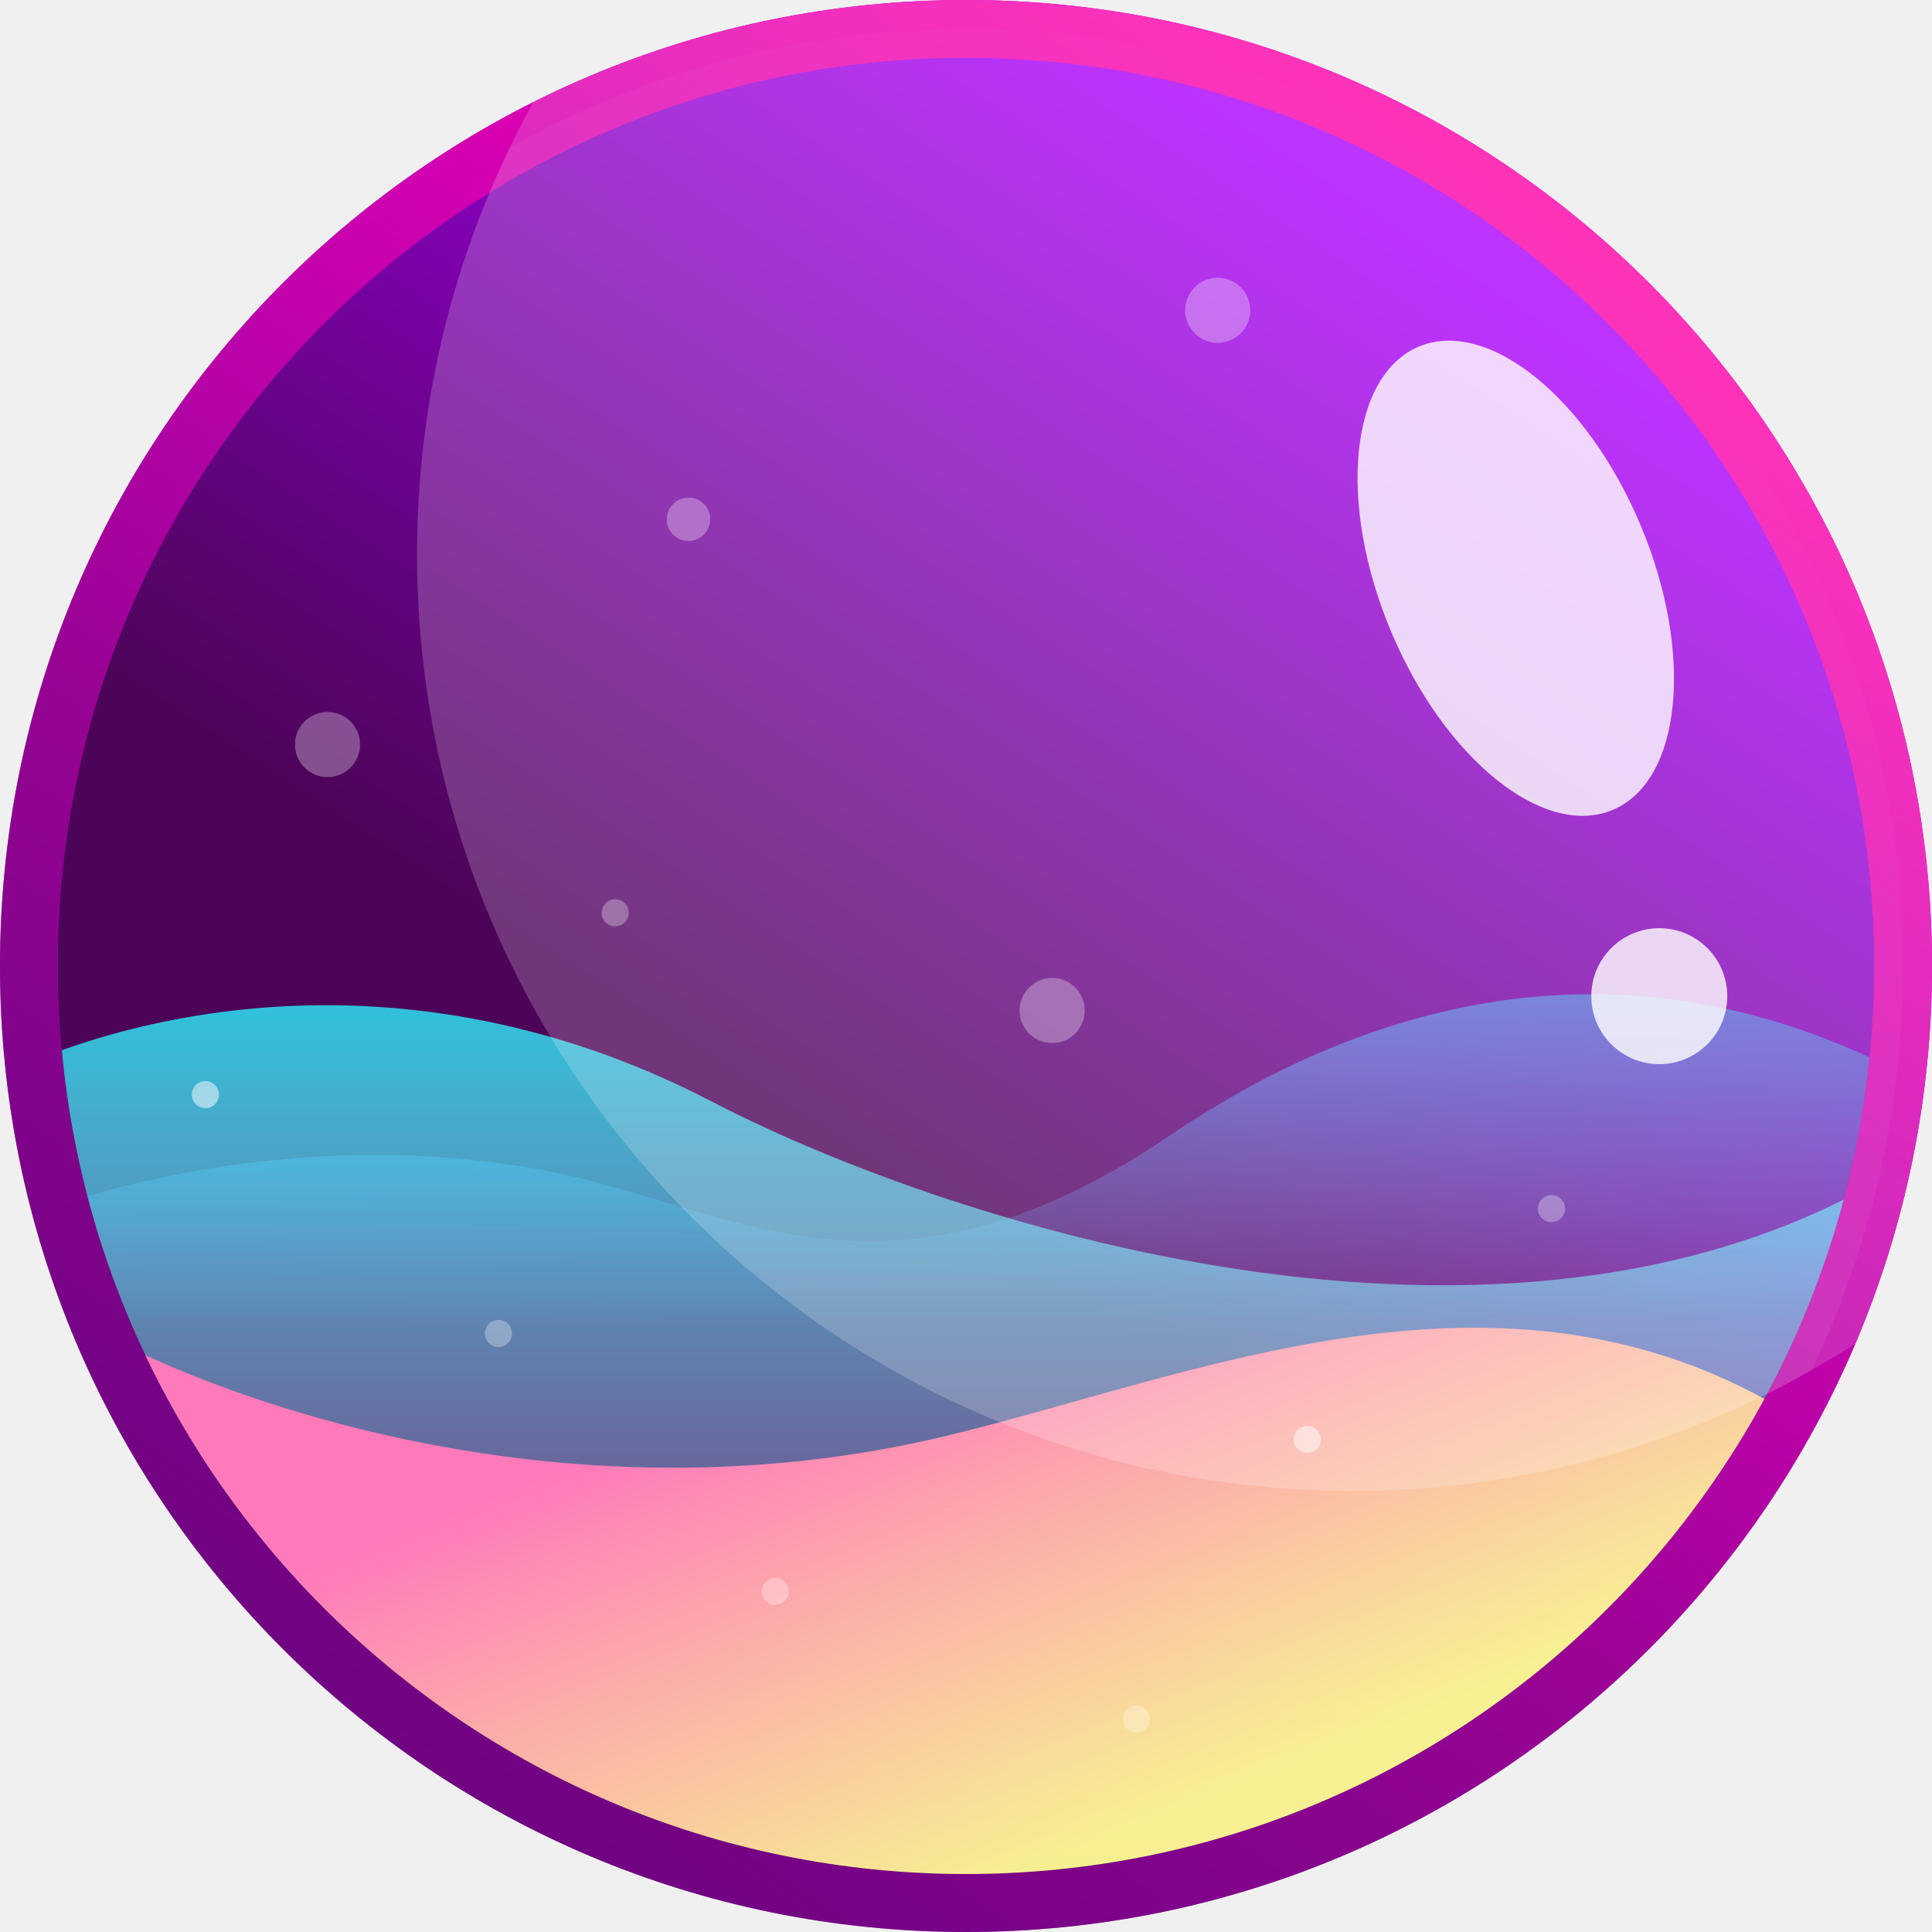
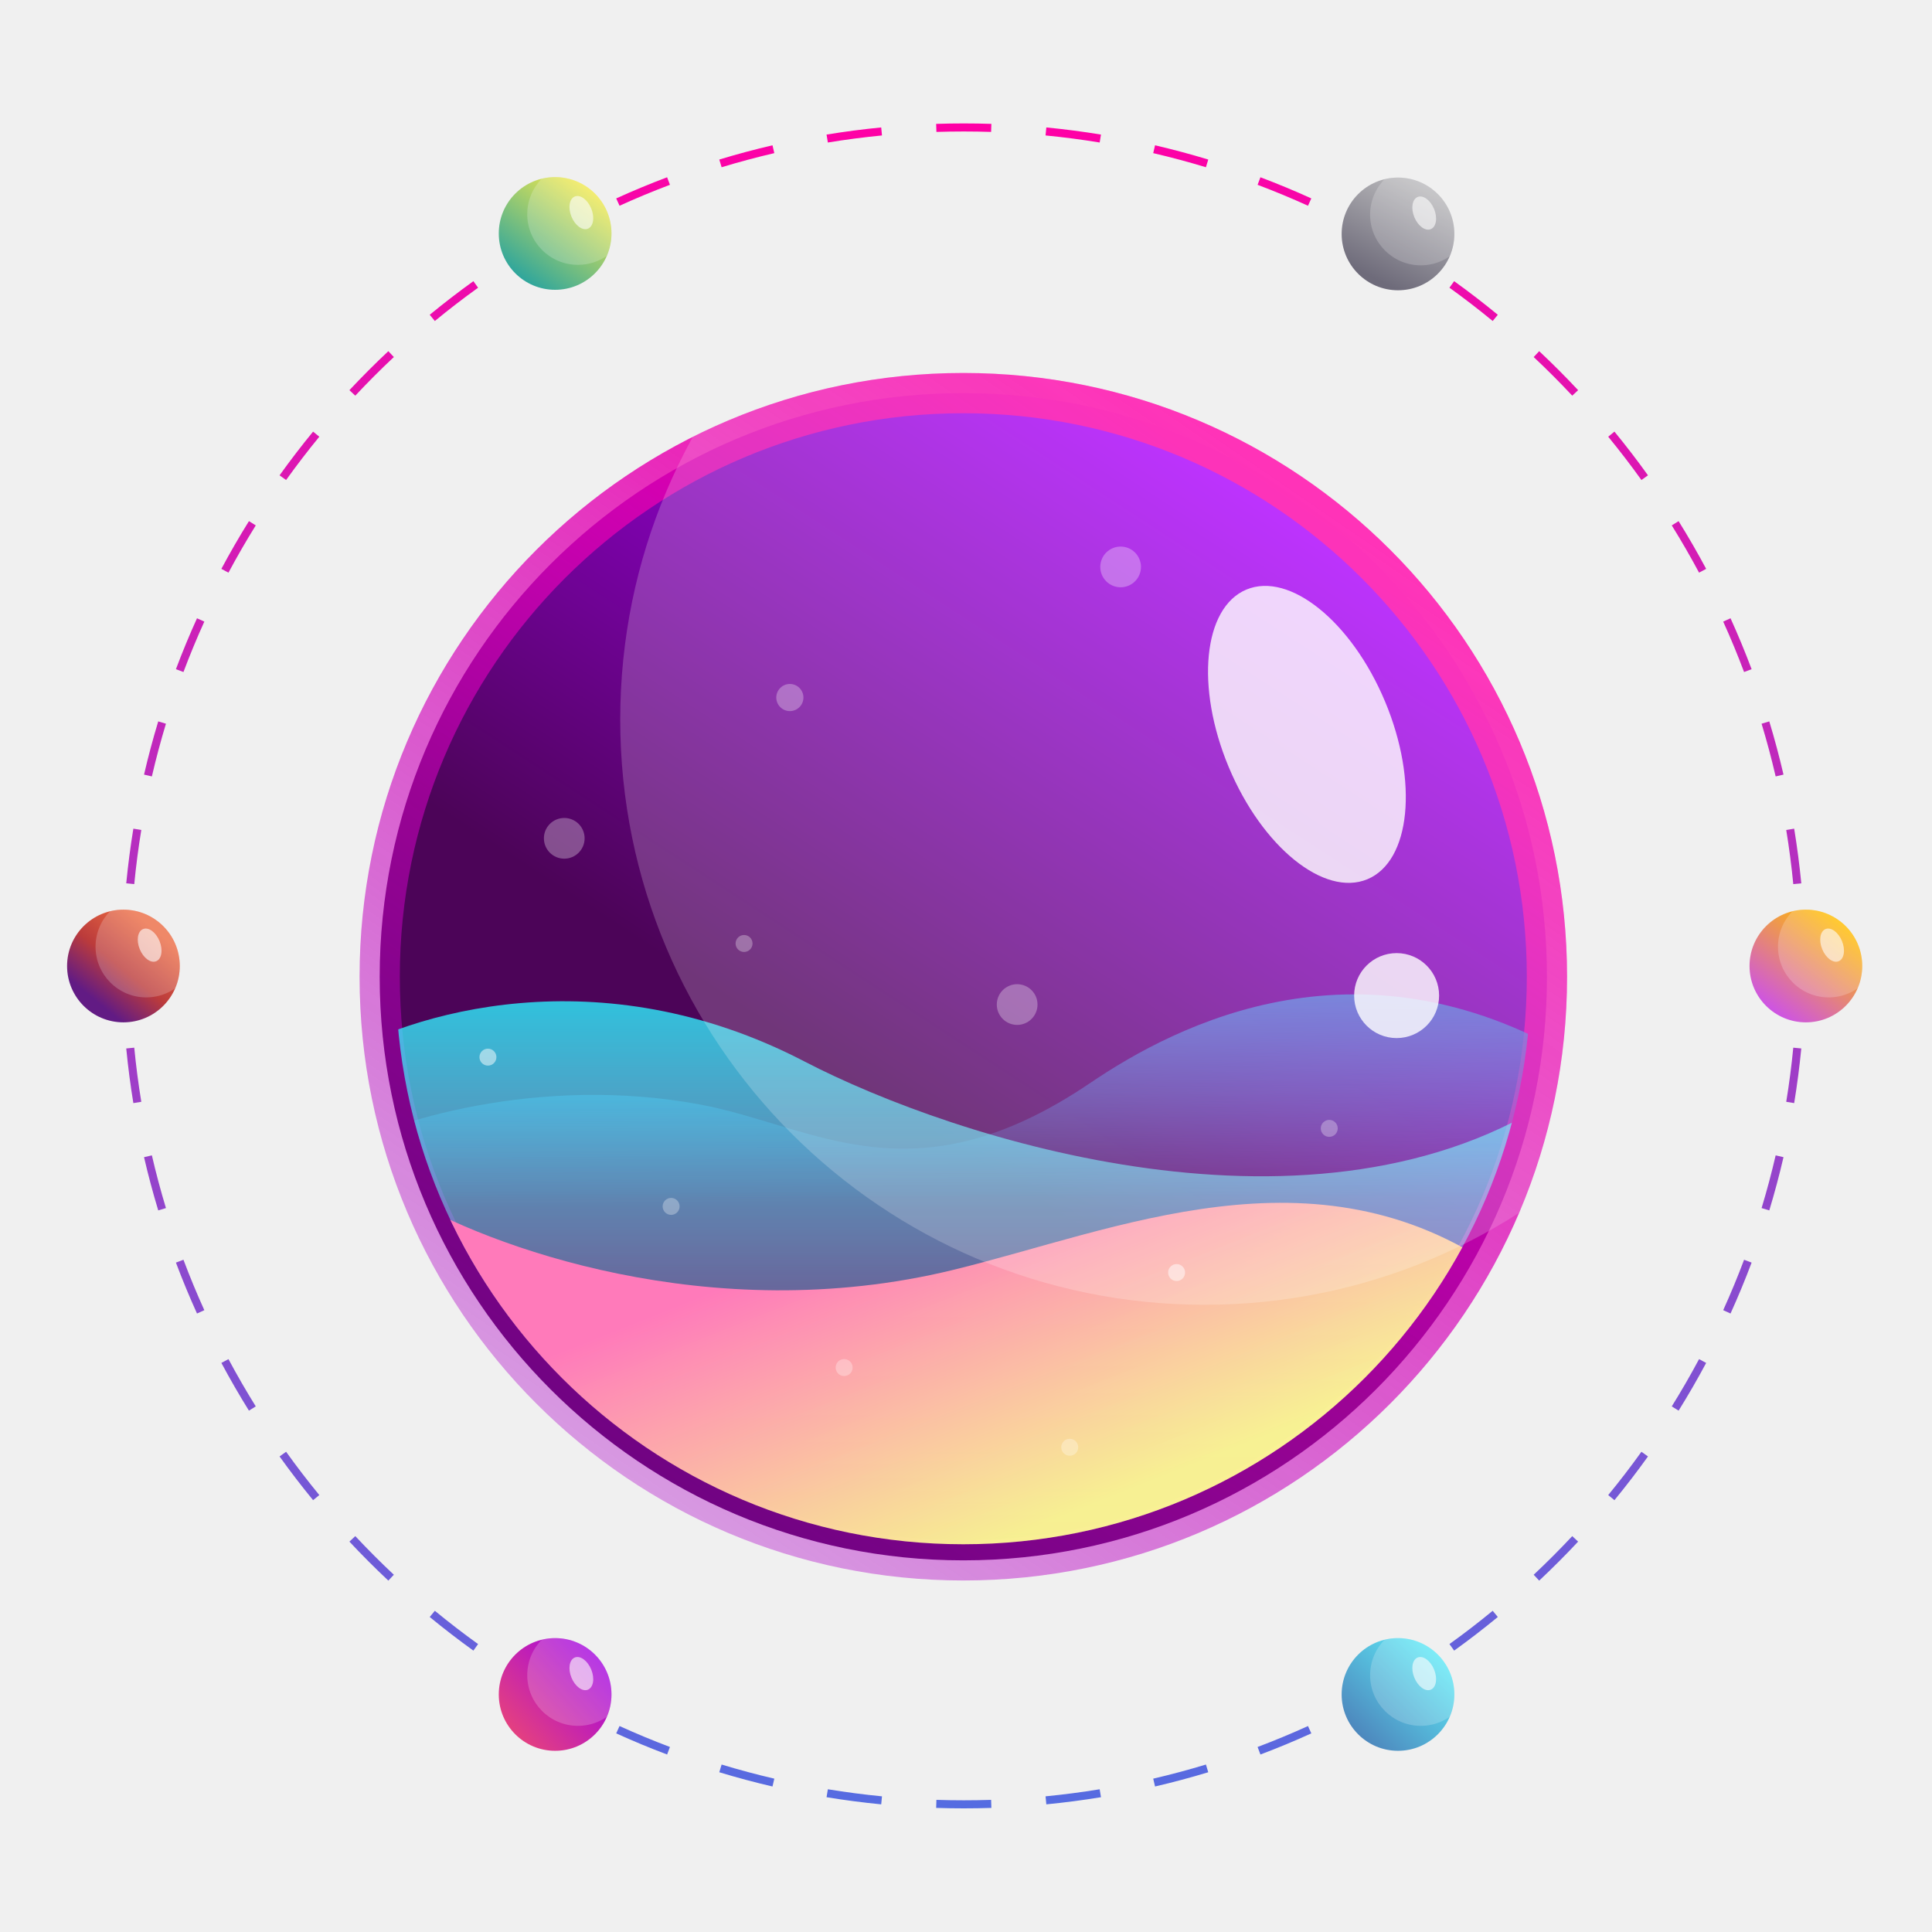
- <svg xmlns="http://www.w3.org/2000/svg" width="500" height="500" viewBox="0 0 500 500" fill="none">
-   <path d="M500 250C500 388.071 388.071 500 250 500C111.929 500 0 388.071 0 250C0 111.929 111.929 0 250 0C388.071 0 500 111.929 500 250Z" fill="url(#paint0_linear_102_218)" />
-   <path fill-rule="evenodd" clip-rule="evenodd" d="M250 485C379.787 485 485 379.787 485 250C485 120.213 379.787 15 250 15C120.213 15 15 120.213 15 250C15 379.787 120.213 485 250 485ZM250 500C388.071 500 500 388.071 500 250C500 111.929 388.071 0 250 0C111.929 0 0 111.929 0 250C0 388.071 111.929 500 250 500Z" fill="url(#paint1_linear_102_218)" />
-   <circle cx="250" cy="250" r="235" fill="url(#paint2_linear_102_218)" />
-   <mask id="mask0_102_218" style="mask-type:alpha" maskUnits="userSpaceOnUse" x="15" y="15" width="470" height="470">
-     <circle cx="250" cy="250" r="235" fill="url(#paint3_linear_102_218)" />
+ <svg xmlns="http://www.w3.org/2000/svg" width="720" height="720" viewBox="0 0 720 720" fill="none">
+   <path fill-rule="evenodd" clip-rule="evenodd" d="M672.611 370.249L669.613 370.153C669.722 366.769 669.777 363.371 669.777 359.96C669.777 356.549 669.722 353.151 669.613 349.767L672.611 349.671C672.721 353.087 672.777 356.517 672.777 359.96C672.777 363.403 672.721 366.833 672.611 370.249ZM671.29 329.192L668.304 329.482C667.644 322.69 666.766 315.963 665.677 309.307L668.637 308.823C669.737 315.543 670.624 322.335 671.29 329.192ZM664.657 288.672L661.735 289.35C660.197 282.718 658.447 276.168 656.493 269.706L659.364 268.838C661.337 275.362 663.104 281.976 664.657 288.672ZM652.775 249.388L649.966 250.444C647.573 244.077 644.977 237.81 642.186 231.65L644.919 230.412C647.737 236.632 650.358 242.96 652.775 249.388ZM635.836 211.998L633.191 213.413C629.987 207.422 626.593 201.548 623.017 195.8L625.565 194.215C629.175 200.019 632.602 205.949 635.836 211.998ZM614.153 177.141L611.715 178.889C607.761 173.372 603.632 167.991 599.335 162.752L601.655 160.849C605.993 166.138 610.162 171.572 614.153 177.141ZM588.121 145.403L585.93 147.453C581.297 142.5 576.504 137.699 571.559 133.058L573.612 130.87C578.604 135.556 583.443 140.403 588.121 145.403ZM558.189 117.311L556.282 119.627C551.05 115.322 545.675 111.184 540.166 107.222L541.917 104.786C547.48 108.786 552.906 112.964 558.189 117.311ZM524.861 93.348L523.272 95.893C517.529 92.308 511.66 88.906 505.674 85.694L507.092 83.051C513.137 86.293 519.062 89.729 524.861 93.348ZM488.691 73.944L487.45 76.675C481.293 73.876 475.029 71.272 468.666 68.872L469.724 66.065C476.15 68.489 482.475 71.118 488.691 73.944ZM450.281 59.456L449.41 62.327C442.95 60.366 436.401 58.611 429.771 57.068L430.451 54.146C437.146 55.704 443.758 57.476 450.281 59.456ZM410.304 50.153L409.818 53.113C403.162 52.021 396.436 51.14 389.645 50.478L389.936 47.492C396.792 48.16 403.584 49.05 410.304 50.153ZM369.457 46.166L369.36 49.164C365.976 49.055 362.578 49 359.168 49C355.757 49 352.359 49.055 348.975 49.164L348.879 46.166C352.295 46.056 355.725 46 359.168 46C362.611 46 366.041 46.056 369.457 46.166ZM328.4 47.492L328.691 50.478C321.9 51.14 315.173 52.021 308.518 53.113L308.032 50.153C314.752 49.05 321.543 48.16 328.4 47.492ZM287.885 54.146L288.564 57.068C281.934 58.611 275.385 60.366 268.926 62.327L268.055 59.456C274.577 57.476 281.19 55.704 287.885 54.146ZM248.611 66.065L249.67 68.872C243.307 71.272 237.043 73.876 230.886 76.675L229.644 73.944C235.861 71.118 242.186 68.489 248.611 66.065ZM211.243 83.051L212.661 85.694C206.675 88.906 200.807 92.308 195.063 95.893L193.475 93.348C199.274 89.729 205.199 86.293 211.243 83.051ZM176.419 104.786L178.17 107.222C172.66 111.184 167.285 115.322 162.053 119.627L160.147 117.311C165.429 112.964 170.856 108.786 176.419 104.786ZM144.724 130.87L146.777 133.058C141.832 137.699 137.039 142.5 132.406 147.453L130.215 145.403C134.892 140.403 139.731 135.556 144.724 130.87ZM116.681 160.849L119.001 162.752C114.704 167.99 110.574 173.372 106.621 178.889L104.183 177.141C108.174 171.572 112.343 166.138 116.681 160.849ZM92.771 194.215L95.318 195.8C91.742 201.548 88.349 207.422 85.145 213.413L82.499 211.998C85.734 205.949 89.161 200.019 92.771 194.215ZM73.417 230.412L76.15 231.65C73.359 237.81 70.763 244.077 68.369 250.444L65.561 249.388C67.978 242.96 70.599 236.632 73.417 230.412ZM58.972 268.838L61.843 269.706C59.889 276.168 58.139 282.718 56.601 289.35L53.678 288.673C55.231 281.976 56.998 275.362 58.972 268.838ZM49.698 308.823L52.659 309.307C51.57 315.963 50.692 322.69 50.032 329.482L47.046 329.192C47.712 322.335 48.599 315.543 49.698 308.823ZM45.724 349.671C45.614 353.087 45.559 356.517 45.559 359.96C45.559 363.403 45.614 366.833 45.724 370.249L48.723 370.153C48.614 366.769 48.559 363.371 48.559 359.96C48.559 356.549 48.614 353.151 48.723 349.767L45.724 349.671ZM47.046 390.728L50.032 390.438C50.692 397.23 51.57 403.957 52.659 410.613L49.698 411.097C48.599 404.377 47.712 397.585 47.046 390.728ZM53.678 431.247L56.601 430.57C58.139 437.201 59.889 443.752 61.843 450.213L58.972 451.082C56.998 444.558 55.231 437.944 53.678 431.247ZM65.561 470.532L68.369 469.476C70.763 475.843 73.359 482.11 76.15 488.27L73.417 489.508C70.599 483.288 67.978 476.96 65.561 470.532ZM82.499 507.922L85.145 506.507C88.349 512.498 91.742 518.372 95.318 524.12L92.771 525.705C89.16 519.901 85.734 513.97 82.499 507.922ZM104.183 542.779L106.621 541.031C110.574 546.548 114.704 551.929 119.001 557.168L116.681 559.07C112.343 553.782 108.174 548.348 104.183 542.779ZM130.215 574.517L132.406 572.467C137.039 577.42 141.832 582.221 146.776 586.862L144.723 589.049C139.731 584.364 134.892 579.517 130.215 574.517ZM160.147 602.609L162.053 600.292C167.285 604.598 172.66 608.736 178.17 612.698L176.419 615.134C170.856 611.134 165.429 606.956 160.147 602.609ZM193.475 626.572L195.063 624.027C200.807 627.612 206.675 631.014 212.661 634.226L211.243 636.869C205.199 633.626 199.274 630.191 193.475 626.572ZM229.644 645.976L230.886 643.245C237.043 646.044 243.307 648.647 249.67 651.048L248.611 653.855C242.186 651.431 235.861 648.802 229.644 645.976ZM268.055 660.464L268.926 657.593C275.385 659.554 281.934 661.309 288.565 662.852L287.885 665.774C281.19 664.216 274.577 662.444 268.055 660.464ZM308.032 669.767L308.518 666.807C315.173 667.899 321.9 668.78 328.691 669.442L328.4 672.428C321.544 671.76 314.752 670.87 308.032 669.767ZM348.879 673.754L348.975 670.756C352.359 670.865 355.757 670.92 359.168 670.92C362.579 670.92 365.976 670.865 369.36 670.756L369.457 673.754C366.041 673.864 362.611 673.92 359.168 673.92C355.725 673.92 352.295 673.864 348.879 673.754ZM389.936 672.428L389.645 669.442C396.436 668.78 403.162 667.899 409.818 666.807L410.304 669.767C403.584 670.87 396.792 671.76 389.936 672.428ZM430.451 665.774L429.771 662.852C436.401 661.309 442.95 659.554 449.41 657.593L450.281 660.464C443.758 662.443 437.146 664.216 430.451 665.774ZM469.724 653.855L468.666 651.048C475.029 648.647 481.293 646.044 487.45 643.245L488.691 645.976C482.475 648.802 476.15 651.431 469.724 653.855ZM507.092 636.869L505.674 634.226C511.66 631.014 517.529 627.612 523.272 624.027L524.861 626.572C519.062 630.191 513.137 633.626 507.092 636.869ZM541.917 615.134L540.166 612.698C545.675 608.736 551.05 604.598 556.282 600.292L558.189 602.609C552.906 606.956 547.48 611.134 541.917 615.134ZM573.612 589.049L571.559 586.862C576.504 582.221 581.297 577.42 585.93 572.467L588.121 574.517C583.443 579.517 578.604 584.364 573.612 589.049ZM601.654 559.071L599.335 557.168C603.632 551.929 607.761 546.548 611.715 541.031L614.153 542.779C610.162 548.348 605.993 553.782 601.654 559.071ZM625.565 525.705L623.017 524.12C626.593 518.372 629.987 512.498 633.191 506.507L635.836 507.922C632.602 513.97 629.175 519.901 625.565 525.705ZM644.919 489.508L642.186 488.27C644.977 482.11 647.573 475.843 649.966 469.476L652.775 470.532C650.358 476.96 647.737 483.288 644.919 489.508ZM659.364 451.082L656.493 450.213C658.447 443.752 660.197 437.201 661.735 430.57L664.657 431.247C663.104 437.944 661.337 444.558 659.364 451.082ZM668.637 411.097L665.677 410.613C666.766 403.957 667.644 397.23 668.304 390.438L671.29 390.728C670.624 397.585 669.737 404.377 668.637 411.097Z" fill="url(#paint0_linear_501_41)" />
+   <circle cx="520.993" cy="87.178" r="21" fill="url(#paint1_linear_501_41)" />
+   <mask id="mask0_501_41" style="mask-type:alpha" maskUnits="userSpaceOnUse" x="499" y="66" width="43" height="43">
+     <circle cx="520.993" cy="87.178" r="21" fill="url(#paint2_linear_501_41)" />
  </mask>
-   <g mask="url(#mask0_102_218)">
-     <path d="M141.18 302.949C74.492 290.449 11.593 309.85 -10.763 323.262C5.303 473.264 165.936 499.827 241.213 504.515C417.634 506.702 492.304 360.111 507.587 286.542C415.739 229.041 337.961 270.006 302.596 293.964C229.088 343.764 188.165 311.756 141.18 302.949Z" fill="url(#paint4_linear_102_218)" />
+   <g mask="url(#mask0_501_41)">
+     <circle opacity="0.2" cx="529.484" cy="79.998" r="18.882" fill="white" />
+   </g>
+   <ellipse opacity="0.6" cx="530.764" cy="79.405" rx="3.984" ry="6.474" transform="rotate(-22.2219 530.764 79.4046)" fill="white" />
+   <circle cx="520.993" cy="631.473" r="21" fill="url(#paint3_linear_501_41)" />
+   <mask id="mask1_501_41" style="mask-type:alpha" maskUnits="userSpaceOnUse" x="499" y="610" width="43" height="43">
+     <circle cx="520.993" cy="631.473" r="21" fill="url(#paint4_linear_501_41)" />
+   </mask>
+   <g mask="url(#mask1_501_41)">
+     <circle opacity="0.2" cx="529.484" cy="624.292" r="18.882" fill="white" />
+   </g>
+   <ellipse opacity="0.6" cx="530.764" cy="623.699" rx="3.984" ry="6.474" transform="rotate(-22.2219 530.764 623.699)" fill="white" />
+   <circle cx="206.882" cy="87" r="21" fill="url(#paint5_linear_501_41)" />
+   <mask id="mask2_501_41" style="mask-type:alpha" maskUnits="userSpaceOnUse" x="185" y="66" width="43" height="42">
+     <circle cx="206.882" cy="87" r="21" fill="url(#paint6_linear_501_41)" />
+   </mask>
+   <g mask="url(#mask2_501_41)">
+     <circle opacity="0.2" cx="215.373" cy="79.819" r="18.882" fill="white" />
+   </g>
+   <ellipse opacity="0.6" cx="216.654" cy="79.226" rx="3.984" ry="6.474" transform="rotate(-22.2219 216.654 79.2262)" fill="white" />
+   <circle cx="46" cy="360" r="21" fill="url(#paint7_linear_501_41)" />
+   <mask id="mask3_501_41" style="mask-type:alpha" maskUnits="userSpaceOnUse" x="25" y="339" width="42" height="42">
+     <circle cx="46" cy="360" r="21" fill="url(#paint8_linear_501_41)" />
+   </mask>
+   <g mask="url(#mask3_501_41)">
+     <circle opacity="0.2" cx="54.491" cy="352.819" r="18.882" fill="white" />
+   </g>
+   <ellipse opacity="0.6" cx="55.771" cy="352.226" rx="3.984" ry="6.474" transform="rotate(-22.2219 55.7711 352.226)" fill="white" />
+   <circle cx="206.882" cy="631.473" r="21" fill="url(#paint9_linear_501_41)" />
+   <mask id="mask4_501_41" style="mask-type:alpha" maskUnits="userSpaceOnUse" x="185" y="610" width="43" height="43">
+     <circle cx="206.882" cy="631.473" r="21" fill="url(#paint10_linear_501_41)" />
+   </mask>
+   <g mask="url(#mask4_501_41)">
+     <circle opacity="0.2" cx="215.373" cy="624.292" r="18.882" fill="white" />
+   </g>
+   <ellipse opacity="0.6" cx="216.654" cy="623.699" rx="3.984" ry="6.474" transform="rotate(-22.2219 216.654 623.699)" fill="white" />
+   <circle cx="673" cy="360" r="21" fill="url(#paint11_linear_501_41)" />
+   <mask id="mask5_501_41" style="mask-type:alpha" maskUnits="userSpaceOnUse" x="652" y="339" width="42" height="42">
+     <circle cx="673" cy="360" r="21" fill="url(#paint12_linear_501_41)" />
+   </mask>
+   <g mask="url(#mask5_501_41)">
+     <circle opacity="0.2" cx="681.491" cy="352.819" r="18.882" fill="white" />
+   </g>
+   <ellipse opacity="0.6" cx="682.771" cy="352.227" rx="3.984" ry="6.474" transform="rotate(-22.2219 682.771 352.227)" fill="white" />
+   <circle cx="359" cy="364" r="217.5" fill="url(#paint13_linear_501_41)" stroke="url(#paint14_linear_501_41)" stroke-width="15" />
+   <mask id="mask6_501_41" style="mask-type:alpha" maskUnits="userSpaceOnUse" x="147" y="152" width="424" height="424">
+     <circle cx="359" cy="364" r="211.5" fill="url(#paint15_linear_501_41)" />
+   </mask>
+   <g mask="url(#mask6_501_41)">
+     <path d="M261.062 411.654C201.042 400.404 144.433 417.865 124.313 429.936C138.772 564.938 283.342 588.845 351.091 593.063C509.87 595.032 577.073 463.1 590.828 396.888C508.165 345.137 438.165 382.005 406.336 403.568C340.178 448.388 303.348 419.58 261.062 411.654Z" fill="url(#paint16_linear_501_41)" />
  </g>
  <g opacity="0.8">
-     <mask id="mask1_102_218" style="mask-type:alpha" maskUnits="userSpaceOnUse" x="15" y="15" width="470" height="470">
-       <circle cx="250" cy="250" r="235" fill="url(#paint5_linear_102_218)" />
+     <mask id="mask7_501_41" style="mask-type:alpha" maskUnits="userSpaceOnUse" x="147" y="152" width="424" height="424">
+       <circle cx="359" cy="364" r="211.5" fill="url(#paint17_linear_501_41)" />
    </mask>
-     <g mask="url(#mask1_102_218)">
-       <path d="M184.145 285.048C99.509 241.069 20.61 264.679 -12.168 285.048C0.756 468.226 173.024 508.402 257.543 505.592C430.888 521.887 489.208 374.717 496.7 299.095C396.964 365.961 246.773 317.591 184.145 285.048Z" fill="url(#paint6_linear_102_218)" />
+     <g mask="url(#mask7_501_41)">
+       <path d="M299.731 395.543C223.559 355.962 152.549 377.211 123.049 395.543C134.681 560.404 289.722 596.562 365.789 594.033C521.799 608.699 574.288 476.246 581.03 408.186C491.267 468.365 356.096 424.832 299.731 395.543Z" fill="url(#paint18_linear_501_41)" />
    </g>
  </g>
-   <mask id="mask2_102_218" style="mask-type:alpha" maskUnits="userSpaceOnUse" x="15" y="15" width="470" height="470">
-     <circle cx="250" cy="250" r="235" fill="url(#paint7_linear_102_218)" />
+   <mask id="mask8_501_41" style="mask-type:alpha" maskUnits="userSpaceOnUse" x="147" y="152" width="424" height="424">
+     <circle cx="359" cy="364" r="211.5" fill="url(#paint19_linear_501_41)" />
  </mask>
-   <g mask="url(#mask2_102_218)">
-     <path d="M245.602 371.439C145.023 395.882 52.45 361.255 18.737 340.886C69.588 472.37 191.169 501.495 245.602 499.622C409.255 493.991 455.846 412.996 471.766 371.439C395.629 318.059 313.381 354.968 245.602 371.439Z" fill="url(#paint8_linear_102_218)" />
+   <g mask="url(#mask8_501_41)">
+     <path d="M355.043 473.295C264.521 495.294 181.206 464.129 150.863 445.798C196.63 564.133 306.052 590.346 355.043 588.66C502.33 583.592 544.261 510.697 558.59 473.295C490.066 425.253 416.043 458.471 355.043 473.295Z" fill="url(#paint20_linear_501_41)" />
  </g>
-   <mask id="mask3_102_218" style="mask-type:alpha" maskUnits="userSpaceOnUse" x="0" y="0" width="500" height="500">
-     <circle cx="250" cy="250" r="242.5" fill="#840099" stroke="url(#paint9_linear_102_218)" stroke-width="15" />
+   <mask id="mask9_501_41" style="mask-type:alpha" maskUnits="userSpaceOnUse" x="134" y="139" width="450" height="450">
+     <circle cx="359" cy="364" r="217.5" fill="#840099" stroke="url(#paint21_linear_501_41)" stroke-width="15" />
  </mask>
-   <g mask="url(#mask3_102_218)">
-     <ellipse opacity="0.2" cx="349.905" cy="143.52" rx="241.967" ry="242.318" fill="white" />
+   <g mask="url(#mask9_501_41)">
+     <ellipse opacity="0.2" cx="448.915" cy="268.168" rx="217.77" ry="218.086" fill="white" />
  </g>
-   <circle opacity="0.3" cx="84.76" cy="192.686" r="8.428" fill="white" />
-   <circle opacity="0.3" cx="178.175" cy="134.389" r="5.619" fill="white" />
-   <circle opacity="0.3" cx="272.293" cy="261.518" r="8.428" fill="white" />
-   <circle opacity="0.3" cx="315.137" cy="80.307" r="8.428" fill="white" />
-   <circle opacity="0.3" cx="159.211" cy="236.233" r="3.512" fill="white" />
-   <circle opacity="0.3" cx="129.009" cy="345.1" r="3.512" fill="white" />
-   <circle opacity="0.3" cx="294.066" cy="444.837" r="3.512" fill="white" />
-   <circle opacity="0.5" cx="338.316" cy="372.493" r="3.512" fill="white" />
-   <circle opacity="0.3" cx="401.529" cy="312.792" r="3.512" fill="white" />
-   <circle opacity="0.3" cx="200.651" cy="411.826" r="3.512" fill="white" />
-   <circle opacity="0.5" cx="53.153" cy="283.292" r="3.512" fill="white" />
-   <circle opacity="0.8" cx="429.421" cy="257.809" r="17.593" fill="white" />
-   <ellipse opacity="0.8" cx="392.281" cy="149.65" rx="35.096" ry="64.991" transform="rotate(-22.6775 392.281 149.65)" fill="white" />
+   <circle opacity="0.3" cx="210.283" cy="312.417" r="7.586" fill="white" />
+   <circle opacity="0.3" cx="294.358" cy="259.95" r="5.057" fill="white" />
+   <circle opacity="0.3" cx="379.064" cy="374.366" r="7.586" fill="white" />
+   <circle opacity="0.3" cx="417.624" cy="211.276" r="7.586" fill="white" />
+   <circle opacity="0.3" cx="277.29" cy="351.61" r="3.161" fill="white" />
+   <circle opacity="0.3" cx="250.108" cy="449.59" r="3.161" fill="white" />
+   <circle opacity="0.3" cx="398.66" cy="539.354" r="3.161" fill="white" />
+   <circle opacity="0.5" cx="438.484" cy="474.244" r="3.161" fill="white" />
+   <circle opacity="0.3" cx="495.376" cy="420.512" r="3.161" fill="white" />
+   <circle opacity="0.3" cx="314.586" cy="509.643" r="3.161" fill="white" />
+   <circle opacity="0.5" cx="181.838" cy="393.962" r="3.161" fill="white" />
+   <circle opacity="0.8" cx="520.479" cy="371.028" r="15.833" fill="white" />
+   <ellipse opacity="0.8" cx="487.053" cy="273.685" rx="31.587" ry="58.492" transform="rotate(-22.6775 487.053 273.685)" fill="white" />
  <defs>
-     <linearGradient id="paint0_linear_102_218" x1="397.678" y1="64.493" x2="235.454" y2="313.259" gradientUnits="userSpaceOnUse">
+     <linearGradient id="paint0_linear_501_41" x1="359.168" y1="46" x2="359.168" y2="673.92" gradientUnits="userSpaceOnUse">
+       <stop stop-color="#FF00A6" />
+       <stop offset="1" stop-color="#556CE1" />
+     </linearGradient>
+     <linearGradient id="paint1_linear_501_41" x1="541.993" y1="66.178" x2="520.993" y2="108.178" gradientUnits="userSpaceOnUse">
+       <stop stop-color="#C8C8C8" />
+       <stop offset="1" stop-color="#6E6B7A" />
+     </linearGradient>
+     <linearGradient id="paint2_linear_501_41" x1="541.993" y1="66.178" x2="520.993" y2="108.178" gradientUnits="userSpaceOnUse">
+       <stop stop-color="#C8C8C8" />
+       <stop offset="1" stop-color="#6E6B7A" />
+     </linearGradient>
+     <linearGradient id="paint3_linear_501_41" x1="535.693" y1="610.473" x2="494.113" y2="652.473" gradientUnits="userSpaceOnUse">
+       <stop stop-color="#5FF1FB" />
+       <stop offset="1" stop-color="#486AAC" />
+     </linearGradient>
+     <linearGradient id="paint4_linear_501_41" x1="535.693" y1="610.473" x2="494.113" y2="652.473" gradientUnits="userSpaceOnUse">
+       <stop stop-color="#5FF1FB" />
+       <stop offset="1" stop-color="#486AAC" />
+     </linearGradient>
+     <linearGradient id="paint5_linear_501_41" x1="219.062" y1="66" x2="188.822" y2="106.32" gradientUnits="userSpaceOnUse">
+       <stop stop-color="#FFED48" />
+       <stop offset="1" stop-color="#169DA6" />
+     </linearGradient>
+     <linearGradient id="paint6_linear_501_41" x1="219.062" y1="66" x2="188.822" y2="106.32" gradientUnits="userSpaceOnUse">
+       <stop stop-color="#FFED48" />
+       <stop offset="1" stop-color="#169DA6" />
+     </linearGradient>
+     <linearGradient id="paint7_linear_501_41" x1="61.12" y1="349.5" x2="39.28" y2="375.96" gradientUnits="userSpaceOnUse">
+       <stop stop-color="#EB6A42" />
+       <stop offset="0.547" stop-color="#BB3B3B" />
+       <stop offset="1" stop-color="#621B84" />
+     </linearGradient>
+     <linearGradient id="paint8_linear_501_41" x1="61.12" y1="349.5" x2="39.28" y2="375.96" gradientUnits="userSpaceOnUse">
+       <stop stop-color="#EB6A42" />
+       <stop offset="0.547" stop-color="#BB3B3B" />
+       <stop offset="1" stop-color="#621B84" />
+     </linearGradient>
+     <linearGradient id="paint9_linear_501_41" x1="227.882" y1="617.193" x2="180.422" y2="660.033" gradientUnits="userSpaceOnUse">
+       <stop stop-color="#9E01E8" />
+       <stop offset="1" stop-color="#FF5858" />
+     </linearGradient>
+     <linearGradient id="paint10_linear_501_41" x1="227.882" y1="617.193" x2="180.422" y2="660.033" gradientUnits="userSpaceOnUse">
+       <stop stop-color="#9E01E8" />
+       <stop offset="1" stop-color="#FF5858" />
+     </linearGradient>
+     <linearGradient id="paint11_linear_501_41" x1="689.952" y1="347.5" x2="665.365" y2="379.786" gradientUnits="userSpaceOnUse">
+       <stop stop-color="#FFBB00" />
+       <stop offset="1" stop-color="#CE55E1" />
+     </linearGradient>
+     <linearGradient id="paint12_linear_501_41" x1="689.952" y1="347.5" x2="665.365" y2="379.786" gradientUnits="userSpaceOnUse">
+       <stop stop-color="#FFBB00" />
+       <stop offset="1" stop-color="#CE55E1" />
+     </linearGradient>
+     <linearGradient id="paint13_linear_501_41" x1="491.91" y1="197.043" x2="345.908" y2="420.933" gradientUnits="userSpaceOnUse">
      <stop stop-color="#AD00FF" />
      <stop offset="1" stop-color="#4C0458" />
    </linearGradient>
-     <linearGradient id="paint1_linear_102_218" x1="400.581" y1="56.884" x2="121.741" y2="464.145" gradientUnits="userSpaceOnUse">
+     <linearGradient id="paint14_linear_501_41" x1="494.523" y1="190.196" x2="243.567" y2="556.731" gradientUnits="userSpaceOnUse">
      <stop stop-color="#FF00A6" />
      <stop offset="1" stop-color="#AC02C8" stop-opacity="0.37" />
    </linearGradient>
-     <linearGradient id="paint2_linear_102_218" x1="388.817" y1="75.623" x2="236.326" y2="309.463" gradientUnits="userSpaceOnUse">
+     <linearGradient id="paint15_linear_501_41" x1="483.935" y1="207.061" x2="346.694" y2="417.517" gradientUnits="userSpaceOnUse">
      <stop stop-color="#AD00FF" />
      <stop offset="1" stop-color="#4C0458" />
    </linearGradient>
-     <linearGradient id="paint3_linear_102_218" x1="388.817" y1="75.623" x2="236.326" y2="309.463" gradientUnits="userSpaceOnUse">
+     <linearGradient id="paint16_linear_501_41" x1="452.374" y1="362.786" x2="453.099" y2="447.162" gradientUnits="userSpaceOnUse">
+       <stop stop-color="#5672D7" />
+       <stop offset="1" stop-color="#5672D7" stop-opacity="0" />
+     </linearGradient>
+     <linearGradient id="paint17_linear_501_41" x1="483.935" y1="207.061" x2="244.961" y2="542.111" gradientUnits="userSpaceOnUse">
      <stop stop-color="#AD00FF" />
      <stop offset="1" stop-color="#4C0458" />
    </linearGradient>
-     <linearGradient id="paint4_linear_102_218" x1="353.749" y1="248.651" x2="354.555" y2="342.402" gradientUnits="userSpaceOnUse">
-       <stop stop-color="#5672D7" />
-       <stop offset="1" stop-color="#5672D7" stop-opacity="0" />
+     <linearGradient id="paint18_linear_501_41" x1="352.04" y1="371.25" x2="352.04" y2="595.157" gradientUnits="userSpaceOnUse">
+       <stop stop-color="#27F2FF" />
+       <stop offset="1" stop-color="#FDFDFD" stop-opacity="0" />
    </linearGradient>
-     <linearGradient id="paint5_linear_102_218" x1="388.817" y1="75.623" x2="123.29" y2="447.901" gradientUnits="userSpaceOnUse">
+     <linearGradient id="paint19_linear_501_41" x1="483.935" y1="207.061" x2="346.694" y2="417.517" gradientUnits="userSpaceOnUse">
      <stop stop-color="#AD00FF" />
      <stop offset="1" stop-color="#4C0458" />
    </linearGradient>
-     <linearGradient id="paint6_linear_102_218" x1="242.266" y1="258.056" x2="242.266" y2="506.841" gradientUnits="userSpaceOnUse">
-       <stop stop-color="#27F2FF" />
-       <stop offset="1" stop-color="#FDFDFD" stop-opacity="0" />
-     </linearGradient>
-     <linearGradient id="paint7_linear_102_218" x1="388.817" y1="75.623" x2="236.326" y2="309.463" gradientUnits="userSpaceOnUse">
-       <stop stop-color="#AD00FF" />
-       <stop offset="1" stop-color="#4C0458" />
-     </linearGradient>
-     <linearGradient id="paint8_linear_102_218" x1="245.251" y1="340.886" x2="297.227" y2="471.878" gradientUnits="userSpaceOnUse">
+     <linearGradient id="paint20_linear_501_41" x1="354.727" y1="445.798" x2="401.504" y2="563.691" gradientUnits="userSpaceOnUse">
      <stop stop-color="#FF7ABA" />
      <stop offset="1" stop-color="#FFFB94" stop-opacity="0.95" />
    </linearGradient>
-     <linearGradient id="paint9_linear_102_218" x1="400.581" y1="56.884" x2="121.741" y2="464.145" gradientUnits="userSpaceOnUse">
+     <linearGradient id="paint21_linear_501_41" x1="494.523" y1="190.196" x2="243.567" y2="556.731" gradientUnits="userSpaceOnUse">
      <stop stop-color="#FF00A6" />
      <stop offset="1" stop-color="#AC02C8" stop-opacity="0.37" />
    </linearGradient>
  </defs>
</svg>
